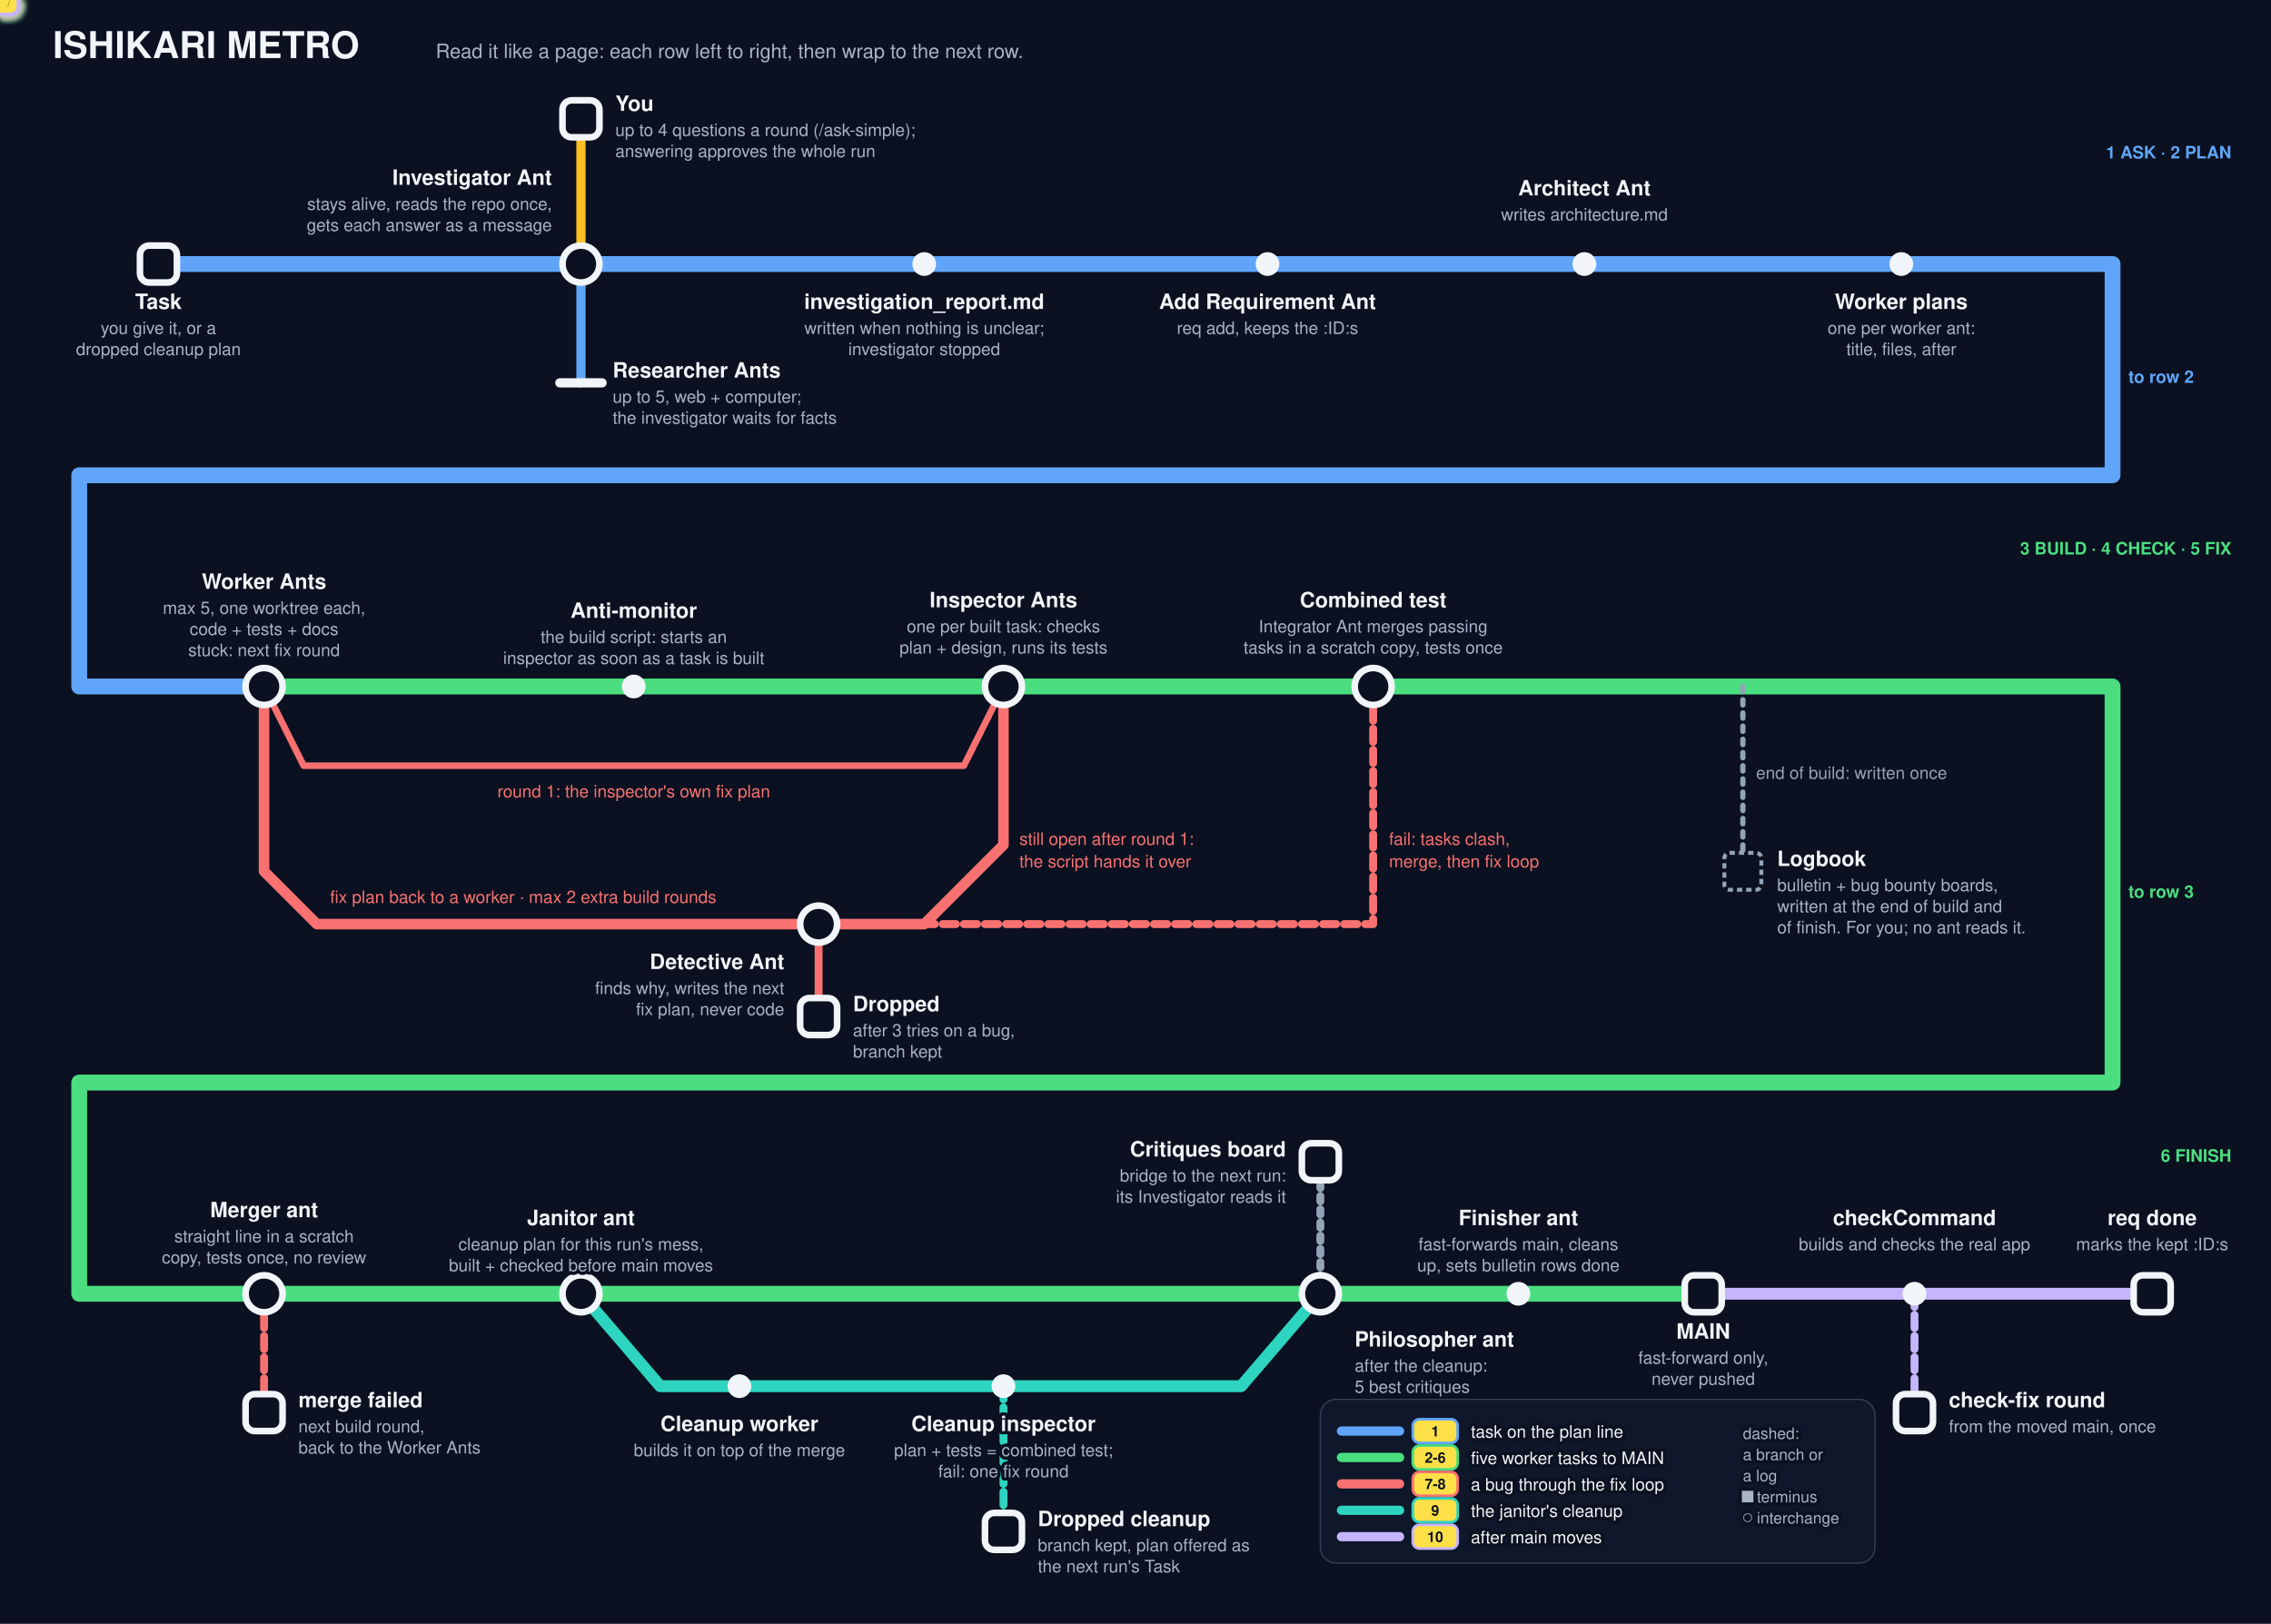
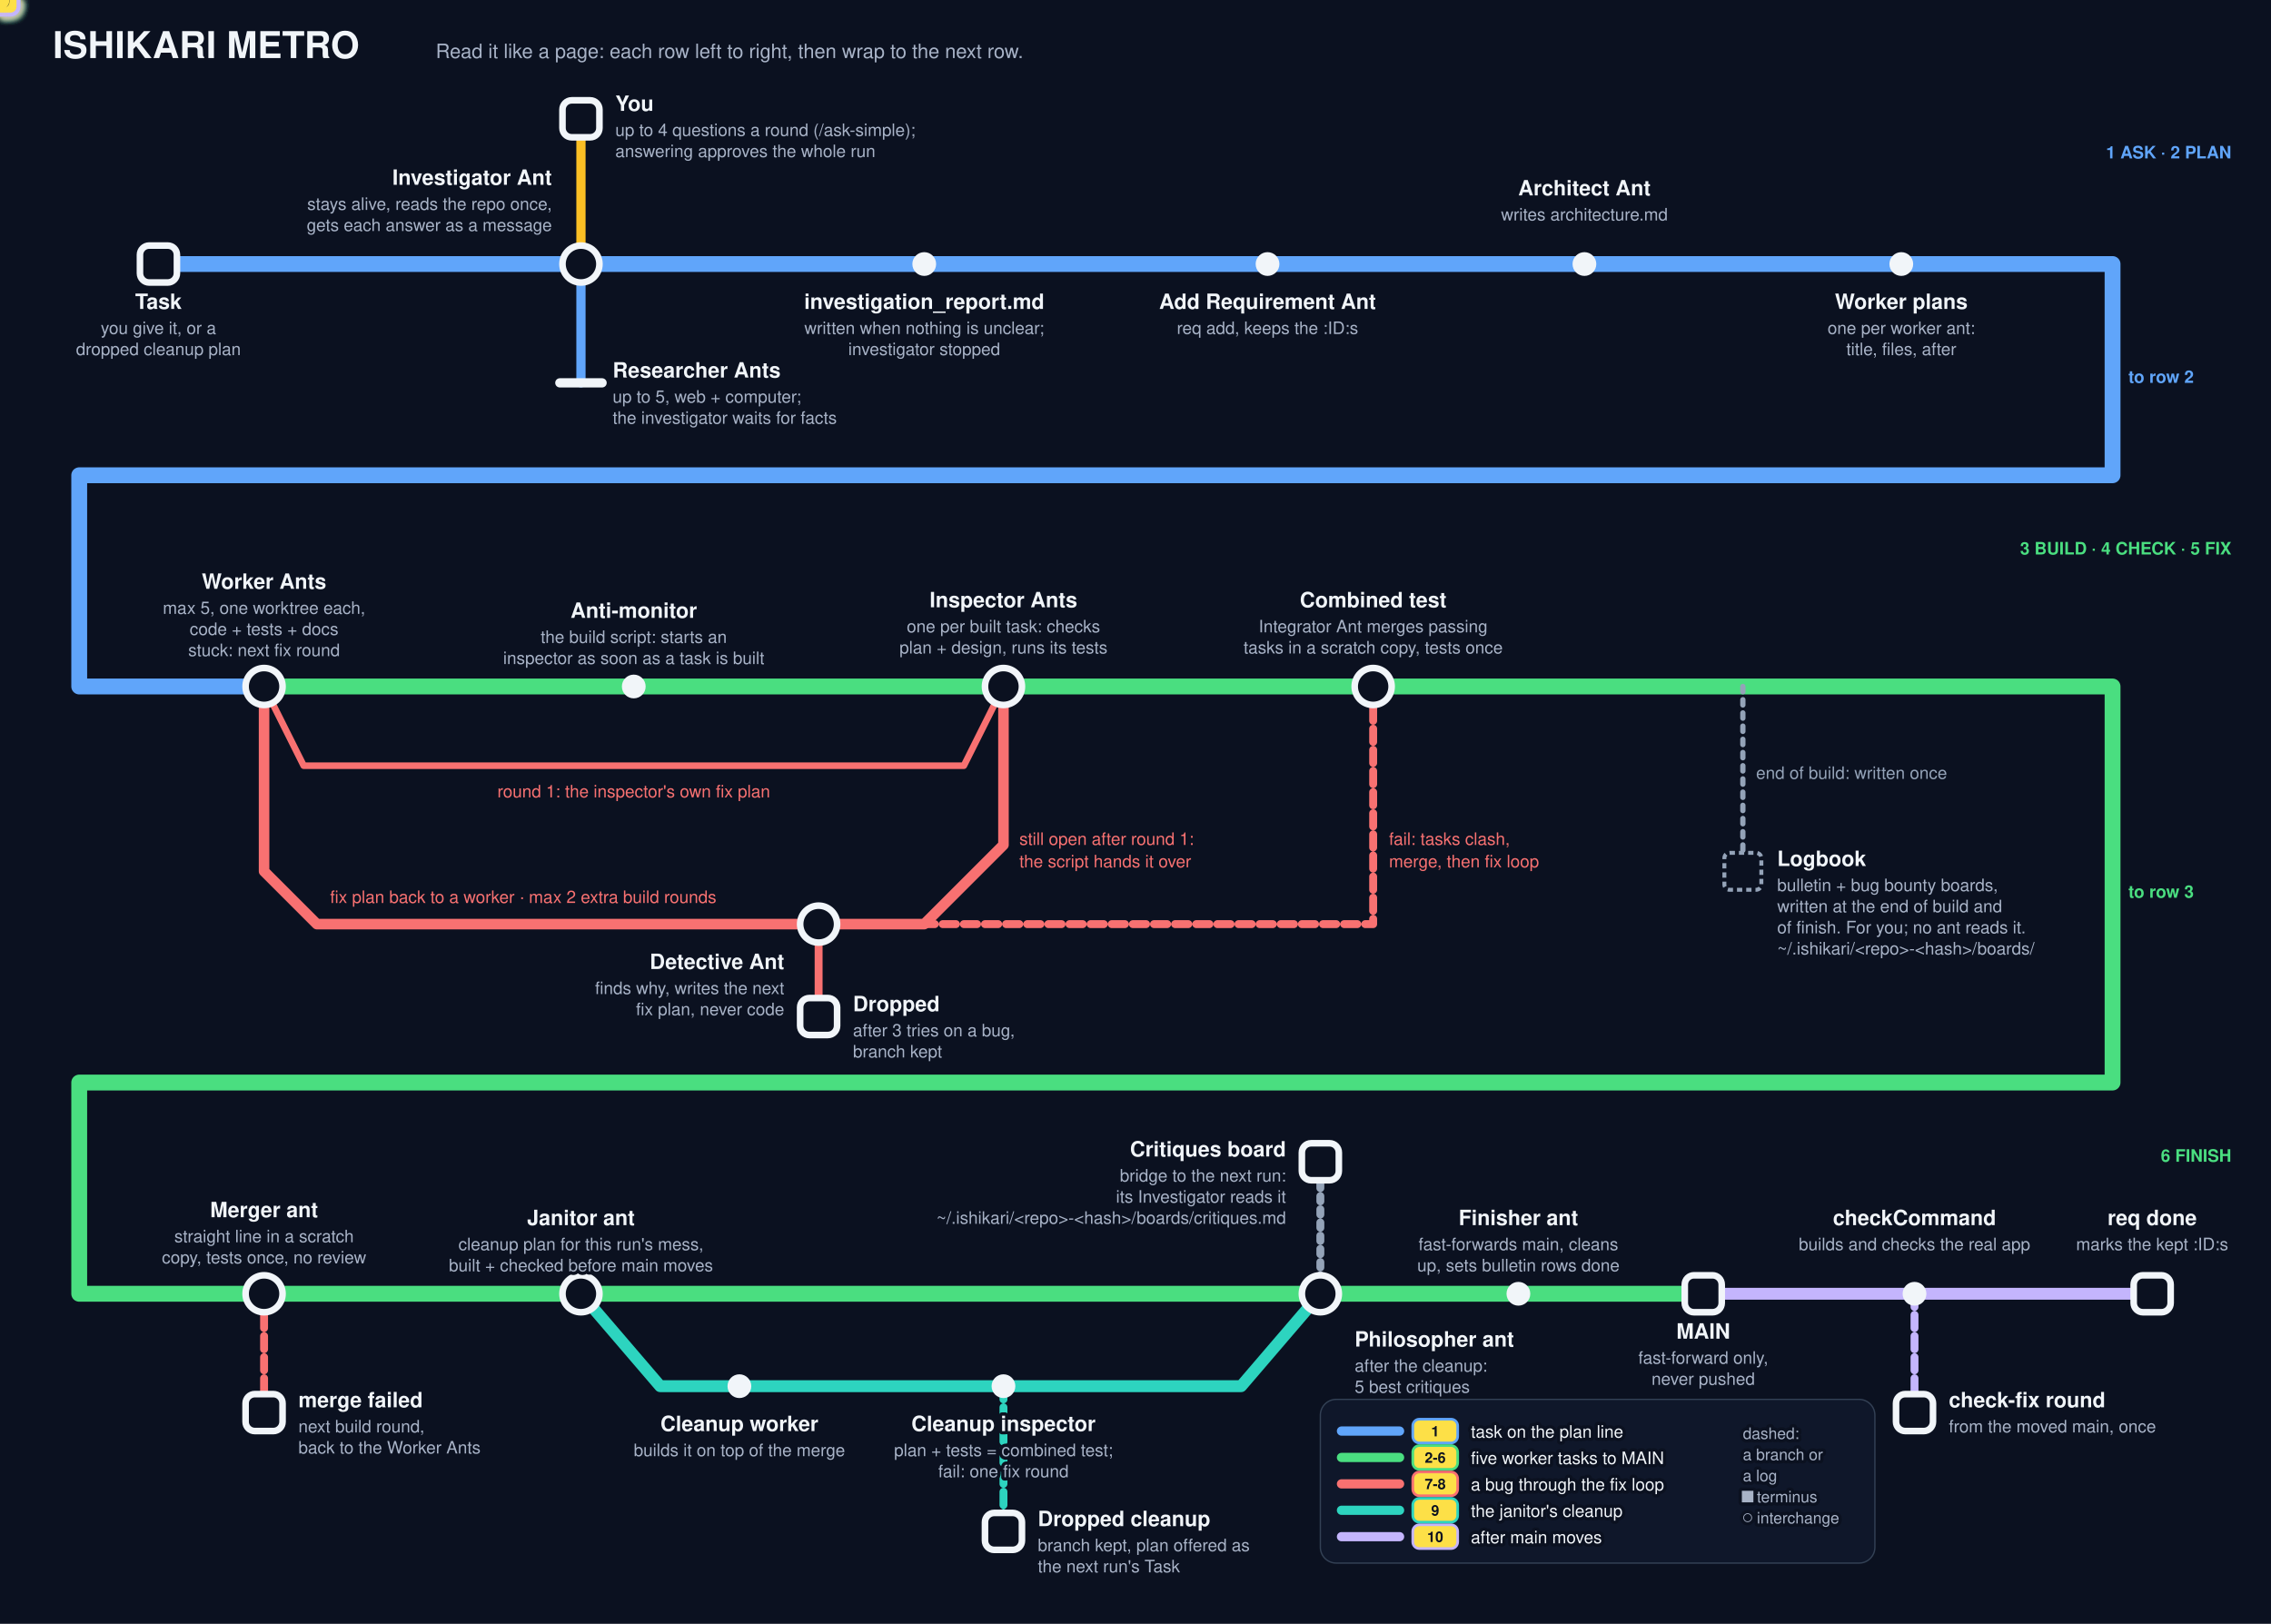
<svg xmlns="http://www.w3.org/2000/svg" viewBox="0 0 1720 1230" width="1720" height="1230" font-family="ui-sans-serif,-apple-system,Helvetica,Arial,sans-serif">
  <defs>
    <filter id="g" x="-100%" y="-100%" width="300%" height="300%">
      <feGaussianBlur stdDeviation="3" result="b" />
      <feMerge>
        <feMergeNode in="b" />
        <feMergeNode in="SourceGraphic" />
      </feMerge>
    </filter>
  </defs>
  <style>.h{paint-order:stroke;stroke:#0B1120;stroke-width:5px;stroke-linejoin:round}.flow{animation:f 1.2s linear infinite}@keyframes f{to{stroke-dashoffset:-32}}</style>
  <rect width="1720" height="1230" fill="#0B1120" />
  <text class="h" x="40" y="44" fill="#F1F5F9" font-size="28" text-anchor="start" font-weight="800">ISHIKARI METRO</text>
  <text class="h" x="330" y="44" fill="#A8B3C7" font-size="15" text-anchor="start" font-weight="400">Read it like a page: each row left to right, then wrap to the next row.</text>
  <text class="h" x="1690" y="120" fill="#60A5FA" font-size="13" text-anchor="end" font-weight="800">1 ASK  ·  2 PLAN</text>
  <text class="h" x="1690" y="420" fill="#4ADE80" font-size="13" text-anchor="end" font-weight="800">3 BUILD  ·  4 CHECK  ·  5 FIX</text>
  <text class="h" x="1690" y="880" fill="#4ADE80" font-size="13" text-anchor="end" font-weight="800">6 FINISH</text>
  <path id="L-plan" d="M120,200 L1440,200 L1600,200 L1600,360 L60,360 L60,520 L200,520" fill="none" stroke="#60A5FA" stroke-width="12" stroke-linejoin="round" stroke-linecap="round" />
  <path id="L-ask" d="M440,200 L440,90" fill="none" stroke="#FBBF24" stroke-width="7" stroke-linejoin="round" stroke-linecap="round" />
  <path id="L-res" d="M440,200 L440,290" fill="none" stroke="#60A5FA" stroke-width="7" stroke-linejoin="round" stroke-linecap="round" />
  <path id="L-build" d="M200,520 L1320,520 L1600,520 L1600,820 L60,820 L60,980 L1290,980" fill="none" stroke="#4ADE80" stroke-width="12" stroke-linejoin="round" stroke-linecap="round" />
  <path id="L-bugin" d="M760,520 L760,640 L700,700 L620,700" fill="none" stroke="#F87171" stroke-width="8" stroke-linejoin="round" stroke-linecap="round" />
  <path id="L-clash" d="M1040,520 L1040,700 L620,700" fill="none" stroke="#F87171" stroke-width="6" stroke-linejoin="round" stroke-linecap="round" stroke-dasharray="10 6" class="flow" />
  <path id="L-bugout" d="M620,700 L240,700 L200,660 L200,520" fill="none" stroke="#F87171" stroke-width="8" stroke-linejoin="round" stroke-linecap="round" />
  <path id="L-r1" d="M760,520 L730,580 L230,580 L200,520" fill="none" stroke="#F87171" stroke-width="5" stroke-linejoin="round" stroke-linecap="round" />
  <path id="L-logA" d="M1320,520 L1320,646" fill="none" stroke="#94A3B8" stroke-width="4" stroke-linejoin="round" stroke-linecap="round" stroke-dasharray="4 6" class="flow" />
  <path id="L-drop" d="M620,700 L620,770" fill="none" stroke="#F87171" stroke-width="6" stroke-linejoin="round" stroke-linecap="round" />
  <path id="L-mfail" d="M200,980 L200,1070" fill="none" stroke="#F87171" stroke-width="6" stroke-linejoin="round" stroke-linecap="round" stroke-dasharray="10 6" class="flow" />
  <path id="L-tidy" d="M440,980 L500,1050 L560,1050 L760,1050 L940,1050 L1000,980" fill="none" stroke="#2DD4BF" stroke-width="9" stroke-linejoin="round" stroke-linecap="round" />
  <path id="L-tdrop" d="M760,1050 L760,1160" fill="none" stroke="#2DD4BF" stroke-width="6" stroke-linejoin="round" stroke-linecap="round" stroke-dasharray="10 6" class="flow" />
  <path id="L-crit" d="M1000,980 L1000,880" fill="none" stroke="#94A3B8" stroke-width="6" stroke-linejoin="round" stroke-linecap="round" stroke-dasharray="4 6" class="flow" />
  <path id="L-after" d="M1290,980 L1630,980" fill="none" stroke="#C4B5FD" stroke-width="9" stroke-linejoin="round" stroke-linecap="round" />
  <path id="L-cfix" d="M1450,980 L1450,1070" fill="none" stroke="#C4B5FD" stroke-width="6" stroke-linejoin="round" stroke-linecap="round" stroke-dasharray="10 6" class="flow" />
  <text class="h" x="1612" y="290" fill="#60A5FA" font-size="13" text-anchor="start" font-weight="700">to row 2</text>
  <text class="h" x="1612" y="680" fill="#4ADE80" font-size="13" text-anchor="start" font-weight="700">to row 3</text>
  <text class="h" x="1330" y="590" fill="#94A3B8" font-size="13" text-anchor="start" font-weight="400">end of build: written once</text>
  <text class="h" x="772" y="640" fill="#F87171" font-size="13" text-anchor="start" font-weight="400">still open after round 1:</text>
  <text class="h" x="772" y="657" fill="#F87171" font-size="13" text-anchor="start" font-weight="400">the script hands it over</text>
  <text class="h" x="480" y="604" fill="#F87171" font-size="13" text-anchor="middle" font-weight="400">round 1: the inspector's own fix plan</text>
  <text class="h" x="1052" y="640" fill="#F87171" font-size="13" text-anchor="start" font-weight="400">fail: tasks clash,</text>
  <text class="h" x="1052" y="657" fill="#F87171" font-size="13" text-anchor="start" font-weight="400">merge, then fix loop</text>
  <text class="h" x="250" y="684" fill="#F87171" font-size="13" text-anchor="start" font-weight="400">fix plan back to a worker  ·  max 2 extra build rounds</text>
  <rect x="106" y="186" width="28" height="28" rx="7" fill="#0B1120" stroke="#F1F5F9" stroke-width="5" />
  <text class="h" x="120" y="234" fill="#F1F5F9" font-size="16" text-anchor="middle" font-weight="700">Task</text>
  <text class="h" x="120" y="253" fill="#A8B3C7" font-size="13" text-anchor="middle" font-weight="400">you give it, or a</text>
  <text class="h" x="120" y="269" fill="#A8B3C7" font-size="13" text-anchor="middle" font-weight="400">dropped cleanup plan</text>
  <circle cx="440" cy="200" r="14" fill="#0B1120" stroke="#F1F5F9" stroke-width="5" />
  <text class="h" x="418" y="140" fill="#F1F5F9" font-size="16" text-anchor="end" font-weight="700">Investigator Ant</text>
  <text class="h" x="418" y="159" fill="#A8B3C7" font-size="13" text-anchor="end" font-weight="400">stays alive, reads the repo once,</text>
  <text class="h" x="418" y="175" fill="#A8B3C7" font-size="13" text-anchor="end" font-weight="400">gets each answer as a message</text>
  <rect x="426" y="76" width="28" height="28" rx="7" fill="#0B1120" stroke="#F1F5F9" stroke-width="5" />
  <text class="h" x="466" y="84" fill="#F1F5F9" font-size="16" text-anchor="start" font-weight="700">You</text>
  <text class="h" x="466" y="103" fill="#A8B3C7" font-size="13" text-anchor="start" font-weight="400">up to 4 questions a round (/ask-simple);</text>
  <text class="h" x="466" y="119" fill="#A8B3C7" font-size="13" text-anchor="start" font-weight="400">answering approves the whole run</text>
  <line x1="424" y1="290" x2="456" y2="290" stroke="#F1F5F9" stroke-width="7" stroke-linecap="round" />
  <text class="h" x="464" y="286" fill="#F1F5F9" font-size="16" text-anchor="start" font-weight="700">Researcher Ants</text>
  <text class="h" x="464" y="305" fill="#A8B3C7" font-size="13" text-anchor="start" font-weight="400">up to 5, web + computer;</text>
  <text class="h" x="464" y="321" fill="#A8B3C7" font-size="13" text-anchor="start" font-weight="400">the investigator waits for facts</text>
  <circle cx="700" cy="200" r="9" fill="#F1F5F9" />
  <text class="h" x="700" y="234" fill="#F1F5F9" font-size="16" text-anchor="middle" font-weight="700">investigation_report.md</text>
  <text class="h" x="700" y="253" fill="#A8B3C7" font-size="13" text-anchor="middle" font-weight="400">written when nothing is unclear;</text>
  <text class="h" x="700" y="269" fill="#A8B3C7" font-size="13" text-anchor="middle" font-weight="400">investigator stopped</text>
  <circle cx="960" cy="200" r="9" fill="#F1F5F9" />
  <text class="h" x="960" y="234" fill="#F1F5F9" font-size="16" text-anchor="middle" font-weight="700">Add Requirement Ant</text>
  <text class="h" x="960" y="253" fill="#A8B3C7" font-size="13" text-anchor="middle" font-weight="400">req add, keeps the :ID:s</text>
  <circle cx="1200" cy="200" r="9" fill="#F1F5F9" />
  <text class="h" x="1200" y="148" fill="#F1F5F9" font-size="16" text-anchor="middle" font-weight="700">Architect Ant</text>
  <text class="h" x="1200" y="167" fill="#A8B3C7" font-size="13" text-anchor="middle" font-weight="400">writes architecture.md</text>
  <circle cx="1440" cy="200" r="9" fill="#F1F5F9" />
  <text class="h" x="1440" y="234" fill="#F1F5F9" font-size="16" text-anchor="middle" font-weight="700">Worker plans</text>
  <text class="h" x="1440" y="253" fill="#A8B3C7" font-size="13" text-anchor="middle" font-weight="400">one per worker ant:</text>
  <text class="h" x="1440" y="269" fill="#A8B3C7" font-size="13" text-anchor="middle" font-weight="400">title, files, after</text>
  <circle cx="200" cy="520" r="14" fill="#0B1120" stroke="#F1F5F9" stroke-width="5" />
  <text class="h" x="200" y="446" fill="#F1F5F9" font-size="16" text-anchor="middle" font-weight="700">Worker Ants</text>
  <text class="h" x="200" y="465" fill="#A8B3C7" font-size="13" text-anchor="middle" font-weight="400">max 5, one worktree each,</text>
  <text class="h" x="200" y="481" fill="#A8B3C7" font-size="13" text-anchor="middle" font-weight="400">code + tests + docs</text>
  <text class="h" x="200" y="497" fill="#A8B3C7" font-size="13" text-anchor="middle" font-weight="400">stuck: next fix round</text>
  <circle cx="480" cy="520" r="9" fill="#F1F5F9" />
  <text class="h" x="480" y="468" fill="#F1F5F9" font-size="16" text-anchor="middle" font-weight="700">Anti-monitor</text>
  <text class="h" x="480" y="487" fill="#A8B3C7" font-size="13" text-anchor="middle" font-weight="400">the build script: starts an</text>
  <text class="h" x="480" y="503" fill="#A8B3C7" font-size="13" text-anchor="middle" font-weight="400">inspector as soon as a task is built</text>
  <circle cx="760" cy="520" r="14" fill="#0B1120" stroke="#F1F5F9" stroke-width="5" />
  <text class="h" x="760" y="460" fill="#F1F5F9" font-size="16" text-anchor="middle" font-weight="700">Inspector Ants</text>
  <text class="h" x="760" y="479" fill="#A8B3C7" font-size="13" text-anchor="middle" font-weight="400">one per built task: checks</text>
  <text class="h" x="760" y="495" fill="#A8B3C7" font-size="13" text-anchor="middle" font-weight="400">plan + design, runs its tests</text>
  <circle cx="1040" cy="520" r="14" fill="#0B1120" stroke="#F1F5F9" stroke-width="5" />
  <text class="h" x="1040" y="460" fill="#F1F5F9" font-size="16" text-anchor="middle" font-weight="700">Combined test</text>
  <text class="h" x="1040" y="479" fill="#A8B3C7" font-size="13" text-anchor="middle" font-weight="400">Integrator Ant merges passing</text>
  <text class="h" x="1040" y="495" fill="#A8B3C7" font-size="13" text-anchor="middle" font-weight="400">tasks in a scratch copy, tests once</text>
  <rect x="1306" y="646" width="28" height="28" rx="4" fill="#0B1120" stroke="#94A3B8" stroke-width="3" stroke-dasharray="4 3" />
  <text class="h" x="1346" y="656" fill="#F1F5F9" font-size="16" text-anchor="start" font-weight="700">Logbook</text>
  <text class="h" x="1346" y="675" fill="#A8B3C7" font-size="13" text-anchor="start" font-weight="400">bulletin + bug bounty boards,</text>
  <text class="h" x="1346" y="691" fill="#A8B3C7" font-size="13" text-anchor="start" font-weight="400">written at the end of build and</text>
  <text class="h" x="1346" y="707" fill="#A8B3C7" font-size="13" text-anchor="start" font-weight="400">of finish. For you; no ant reads it.</text>
+   <text class="h" x="1346" y="723" fill="#A8B3C7" font-size="13" text-anchor="start" font-weight="400">~/.ishikari/&lt;repo&gt;-&lt;hash&gt;/boards/</text>
  <circle cx="620" cy="700" r="14" fill="#0B1120" stroke="#F1F5F9" stroke-width="5" />
  <text class="h" x="594" y="734" fill="#F1F5F9" font-size="16" text-anchor="end" font-weight="700">Detective Ant</text>
  <text class="h" x="594" y="753" fill="#A8B3C7" font-size="13" text-anchor="end" font-weight="400">finds why, writes the next</text>
  <text class="h" x="594" y="769" fill="#A8B3C7" font-size="13" text-anchor="end" font-weight="400">fix plan, never code</text>
  <rect x="606" y="756" width="28" height="28" rx="7" fill="#0B1120" stroke="#F1F5F9" stroke-width="5" />
  <text class="h" x="646" y="766" fill="#F1F5F9" font-size="16" text-anchor="start" font-weight="700">Dropped</text>
  <text class="h" x="646" y="785" fill="#A8B3C7" font-size="13" text-anchor="start" font-weight="400">after 3 tries on a bug,</text>
  <text class="h" x="646" y="801" fill="#A8B3C7" font-size="13" text-anchor="start" font-weight="400">branch kept</text>
  <circle cx="200" cy="980" r="14" fill="#0B1120" stroke="#F1F5F9" stroke-width="5" />
  <text class="h" x="200" y="922" fill="#F1F5F9" font-size="16" text-anchor="middle" font-weight="700">Merger ant</text>
  <text class="h" x="200" y="941" fill="#A8B3C7" font-size="13" text-anchor="middle" font-weight="400">straight line in a scratch</text>
  <text class="h" x="200" y="957" fill="#A8B3C7" font-size="13" text-anchor="middle" font-weight="400">copy, tests once, no review</text>
  <rect x="186" y="1056" width="28" height="28" rx="7" fill="#0B1120" stroke="#F1F5F9" stroke-width="5" />
  <text class="h" x="226" y="1066" fill="#F1F5F9" font-size="16" text-anchor="start" font-weight="700">merge failed</text>
  <text class="h" x="226" y="1085" fill="#A8B3C7" font-size="13" text-anchor="start" font-weight="400">next build round,</text>
  <text class="h" x="226" y="1101" fill="#A8B3C7" font-size="13" text-anchor="start" font-weight="400">back to the Worker Ants</text>
  <circle cx="440" cy="980" r="14" fill="#0B1120" stroke="#F1F5F9" stroke-width="5" />
  <text class="h" x="440" y="928" fill="#F1F5F9" font-size="16" text-anchor="middle" font-weight="700">Janitor ant</text>
  <text class="h" x="440" y="947" fill="#A8B3C7" font-size="13" text-anchor="middle" font-weight="400">cleanup plan for this run's mess,</text>
  <text class="h" x="440" y="963" fill="#A8B3C7" font-size="13" text-anchor="middle" font-weight="400">built + checked before main moves</text>
  <circle cx="560" cy="1050" r="9" fill="#F1F5F9" />
  <text class="h" x="560" y="1084" fill="#F1F5F9" font-size="16" text-anchor="middle" font-weight="700">Cleanup worker</text>
  <text class="h" x="560" y="1103" fill="#A8B3C7" font-size="13" text-anchor="middle" font-weight="400">builds it on top of the merge</text>
  <circle cx="760" cy="1050" r="9" fill="#F1F5F9" />
  <text class="h" x="760" y="1084" fill="#F1F5F9" font-size="16" text-anchor="middle" font-weight="700">Cleanup inspector</text>
  <text class="h" x="760" y="1103" fill="#A8B3C7" font-size="13" text-anchor="middle" font-weight="400">plan + tests = combined test;</text>
  <text class="h" x="760" y="1119" fill="#A8B3C7" font-size="13" text-anchor="middle" font-weight="400">fail: one fix round</text>
  <rect x="746" y="1146" width="28" height="28" rx="7" fill="#0B1120" stroke="#F1F5F9" stroke-width="5" />
  <text class="h" x="786" y="1156" fill="#F1F5F9" font-size="16" text-anchor="start" font-weight="700">Dropped cleanup</text>
  <text class="h" x="786" y="1175" fill="#A8B3C7" font-size="13" text-anchor="start" font-weight="400">branch kept, plan offered as</text>
  <text class="h" x="786" y="1191" fill="#A8B3C7" font-size="13" text-anchor="start" font-weight="400">the next run's Task</text>
  <circle cx="1000" cy="980" r="14" fill="#0B1120" stroke="#F1F5F9" stroke-width="5" />
  <text class="h" x="1026" y="1020" fill="#F1F5F9" font-size="16" text-anchor="start" font-weight="700">Philosopher ant</text>
  <text class="h" x="1026" y="1039" fill="#A8B3C7" font-size="13" text-anchor="start" font-weight="400">after the cleanup:</text>
  <text class="h" x="1026" y="1055" fill="#A8B3C7" font-size="13" text-anchor="start" font-weight="400">5 best critiques</text>
  <rect x="986" y="866" width="28" height="28" rx="7" fill="#0B1120" stroke="#F1F5F9" stroke-width="5" />
  <text class="h" x="974" y="876" fill="#F1F5F9" font-size="16" text-anchor="end" font-weight="700">Critiques board</text>
  <text class="h" x="974" y="895" fill="#A8B3C7" font-size="13" text-anchor="end" font-weight="400">bridge to the next run:</text>
  <text class="h" x="974" y="911" fill="#A8B3C7" font-size="13" text-anchor="end" font-weight="400">its Investigator reads it</text>
+   <text class="h" x="974" y="927" fill="#A8B3C7" font-size="13" text-anchor="end" font-weight="400">~/.ishikari/&lt;repo&gt;-&lt;hash&gt;/boards/critiques.md</text>
  <circle cx="1150" cy="980" r="9" fill="#F1F5F9" />
  <text class="h" x="1150" y="928" fill="#F1F5F9" font-size="16" text-anchor="middle" font-weight="700">Finisher ant</text>
  <text class="h" x="1150" y="947" fill="#A8B3C7" font-size="13" text-anchor="middle" font-weight="400">fast-forwards main, cleans</text>
  <text class="h" x="1150" y="963" fill="#A8B3C7" font-size="13" text-anchor="middle" font-weight="400">up, sets bulletin rows done</text>
  <rect x="1276" y="966" width="28" height="28" rx="7" fill="#0B1120" stroke="#F1F5F9" stroke-width="5" />
  <text class="h" x="1290" y="1014" fill="#F1F5F9" font-size="16" text-anchor="middle" font-weight="700">MAIN</text>
  <text class="h" x="1290" y="1033" fill="#A8B3C7" font-size="13" text-anchor="middle" font-weight="400">fast-forward only,</text>
  <text class="h" x="1290" y="1049" fill="#A8B3C7" font-size="13" text-anchor="middle" font-weight="400">never pushed</text>
  <circle cx="1450" cy="980" r="9" fill="#F1F5F9" />
  <text class="h" x="1450" y="928" fill="#F1F5F9" font-size="16" text-anchor="middle" font-weight="700">checkCommand</text>
  <text class="h" x="1450" y="947" fill="#A8B3C7" font-size="13" text-anchor="middle" font-weight="400">builds and checks the real app</text>
  <rect x="1436" y="1056" width="28" height="28" rx="7" fill="#0B1120" stroke="#F1F5F9" stroke-width="5" />
  <text class="h" x="1476" y="1066" fill="#F1F5F9" font-size="16" text-anchor="start" font-weight="700">check-fix round</text>
  <text class="h" x="1476" y="1085" fill="#A8B3C7" font-size="13" text-anchor="start" font-weight="400">from the moved main, once</text>
  <rect x="1616" y="966" width="28" height="28" rx="7" fill="#0B1120" stroke="#F1F5F9" stroke-width="5" />
  <text class="h" x="1630" y="928" fill="#F1F5F9" font-size="16" text-anchor="middle" font-weight="700">req done</text>
  <text class="h" x="1630" y="947" fill="#A8B3C7" font-size="13" text-anchor="middle" font-weight="400">marks the kept :ID:s</text>
  <g filter="url(#g)">
    <rect x="-14" y="-11" width="28" height="22" rx="6" fill="#FDE047" stroke="#60A5FA" stroke-width="3" />
    <text y="5" font-size="14" font-weight="800" fill="#0B1120" text-anchor="middle">1</text>
    <animateMotion dur="20s" begin="0s" repeatCount="indefinite">
      <mpath href="#L-plan" />
    </animateMotion>
  </g>
  <g filter="url(#g)">
    <rect x="-14" y="-11" width="28" height="22" rx="6" fill="#FDE047" stroke="#4ADE80" stroke-width="3" />
    <text y="5" font-size="14" font-weight="800" fill="#0B1120" text-anchor="middle">2</text>
    <animateMotion dur="28s" begin="0s" repeatCount="indefinite">
      <mpath href="#L-build" />
    </animateMotion>
  </g>
  <g filter="url(#g)">
    <rect x="-14" y="-11" width="28" height="22" rx="6" fill="#FDE047" stroke="#4ADE80" stroke-width="3" />
    <text y="5" font-size="14" font-weight="800" fill="#0B1120" text-anchor="middle">3</text>
    <animateMotion dur="28s" begin="-5.6s" repeatCount="indefinite">
      <mpath href="#L-build" />
    </animateMotion>
  </g>
  <g filter="url(#g)">
    <rect x="-14" y="-11" width="28" height="22" rx="6" fill="#FDE047" stroke="#4ADE80" stroke-width="3" />
    <text y="5" font-size="14" font-weight="800" fill="#0B1120" text-anchor="middle">4</text>
    <animateMotion dur="28s" begin="-11.2s" repeatCount="indefinite">
      <mpath href="#L-build" />
    </animateMotion>
  </g>
  <g filter="url(#g)">
    <rect x="-14" y="-11" width="28" height="22" rx="6" fill="#FDE047" stroke="#4ADE80" stroke-width="3" />
    <text y="5" font-size="14" font-weight="800" fill="#0B1120" text-anchor="middle">5</text>
    <animateMotion dur="28s" begin="-16.8s" repeatCount="indefinite">
      <mpath href="#L-build" />
    </animateMotion>
  </g>
  <g filter="url(#g)">
    <rect x="-14" y="-11" width="28" height="22" rx="6" fill="#FDE047" stroke="#4ADE80" stroke-width="3" />
    <text y="5" font-size="14" font-weight="800" fill="#0B1120" text-anchor="middle">6</text>
    <animateMotion dur="28s" begin="-22.4s" repeatCount="indefinite">
      <mpath href="#L-build" />
    </animateMotion>
  </g>
  <g filter="url(#g)">
    <rect x="-14" y="-11" width="28" height="22" rx="6" fill="#FDE047" stroke="#F87171" stroke-width="3" />
    <text y="5" font-size="14" font-weight="800" fill="#0B1120" text-anchor="middle">7</text>
    <animateMotion dur="5s" begin="0s" repeatCount="indefinite">
      <mpath href="#L-bugin" />
    </animateMotion>
  </g>
  <g filter="url(#g)">
    <rect x="-14" y="-11" width="28" height="22" rx="6" fill="#FDE047" stroke="#F87171" stroke-width="3" />
    <text y="5" font-size="14" font-weight="800" fill="#0B1120" text-anchor="middle">8</text>
    <animateMotion dur="8s" begin="0s" repeatCount="indefinite">
      <mpath href="#L-bugout" />
    </animateMotion>
  </g>
  <g filter="url(#g)">
    <rect x="-14" y="-11" width="28" height="22" rx="6" fill="#FDE047" stroke="#2DD4BF" stroke-width="3" />
    <text y="5" font-size="14" font-weight="800" fill="#0B1120" text-anchor="middle">9</text>
    <animateMotion dur="8s" begin="0s" repeatCount="indefinite">
      <mpath href="#L-tidy" />
    </animateMotion>
  </g>
  <g filter="url(#g)">
    <rect x="-14" y="-11" width="28" height="22" rx="6" fill="#FDE047" stroke="#C4B5FD" stroke-width="3" />
    <text y="5" font-size="14" font-weight="800" fill="#0B1120" text-anchor="middle">10</text>
    <animateMotion dur="5s" begin="0s" repeatCount="indefinite">
      <mpath href="#L-after" />
    </animateMotion>
  </g>
  <circle r="7" fill="#FDE047" filter="url(#g)">
    <animateMotion dur="6s" repeatCount="indefinite" keyPoints="0;1;0" keyTimes="0;0.5;1" calcMode="linear">
      <mpath href="#L-ask" />
    </animateMotion>
  </circle>
  <circle r="7" fill="#FDE047" filter="url(#g)">
    <animateMotion dur="5s" repeatCount="indefinite" keyPoints="0;1;0" keyTimes="0;0.5;1" calcMode="linear">
      <mpath href="#L-res" />
    </animateMotion>
  </circle>
  <rect x="1000" y="1060" width="420" height="124" rx="12" fill="#0F172A" stroke="#334155" />
  <line x1="1016" y1="1084" x2="1060" y2="1084" stroke="#60A5FA" stroke-width="7" stroke-linecap="round" />
  <rect x="1070" y="1075" width="34" height="18" rx="5" fill="#FDE047" stroke="#60A5FA" stroke-width="2" />
  <text x="1087" y="1088" font-size="11" font-weight="800" fill="#0B1120" text-anchor="middle">1</text>
  <text class="h" x="1114" y="1089" fill="#F1F5F9" font-size="13" text-anchor="start" font-weight="400">task on the plan line</text>
  <line x1="1016" y1="1104" x2="1060" y2="1104" stroke="#4ADE80" stroke-width="7" stroke-linecap="round" />
  <rect x="1070" y="1095" width="34" height="18" rx="5" fill="#FDE047" stroke="#4ADE80" stroke-width="2" />
  <text x="1087" y="1108" font-size="11" font-weight="800" fill="#0B1120" text-anchor="middle">2-6</text>
  <text class="h" x="1114" y="1109" fill="#F1F5F9" font-size="13" text-anchor="start" font-weight="400">five worker tasks to MAIN</text>
  <line x1="1016" y1="1124" x2="1060" y2="1124" stroke="#F87171" stroke-width="7" stroke-linecap="round" />
  <rect x="1070" y="1115" width="34" height="18" rx="5" fill="#FDE047" stroke="#F87171" stroke-width="2" />
  <text x="1087" y="1128" font-size="11" font-weight="800" fill="#0B1120" text-anchor="middle">7-8</text>
  <text class="h" x="1114" y="1129" fill="#F1F5F9" font-size="13" text-anchor="start" font-weight="400">a bug through the fix loop</text>
  <line x1="1016" y1="1144" x2="1060" y2="1144" stroke="#2DD4BF" stroke-width="7" stroke-linecap="round" />
  <rect x="1070" y="1135" width="34" height="18" rx="5" fill="#FDE047" stroke="#2DD4BF" stroke-width="2" />
  <text x="1087" y="1148" font-size="11" font-weight="800" fill="#0B1120" text-anchor="middle">9</text>
  <text class="h" x="1114" y="1149" fill="#F1F5F9" font-size="13" text-anchor="start" font-weight="400">the janitor's cleanup</text>
  <line x1="1016" y1="1164" x2="1060" y2="1164" stroke="#C4B5FD" stroke-width="7" stroke-linecap="round" />
  <rect x="1070" y="1155" width="34" height="18" rx="5" fill="#FDE047" stroke="#C4B5FD" stroke-width="2" />
  <text x="1087" y="1168" font-size="11" font-weight="800" fill="#0B1120" text-anchor="middle">10</text>
  <text class="h" x="1114" y="1169" fill="#F1F5F9" font-size="13" text-anchor="start" font-weight="400">after main moves</text>
  <text class="h" x="1320" y="1090" fill="#A8B3C7" font-size="12" text-anchor="start" font-weight="400">dashed:</text>
  <text class="h" x="1320" y="1106" fill="#A8B3C7" font-size="12" text-anchor="start" font-weight="400">a branch or</text>
  <text class="h" x="1320" y="1122" fill="#A8B3C7" font-size="12" text-anchor="start" font-weight="400">a log</text>
  <text class="h" x="1320" y="1138" fill="#A8B3C7" font-size="12" text-anchor="start" font-weight="400">■ terminus</text>
  <text class="h" x="1320" y="1154" fill="#A8B3C7" font-size="12" text-anchor="start" font-weight="400">○ interchange</text>
</svg>
